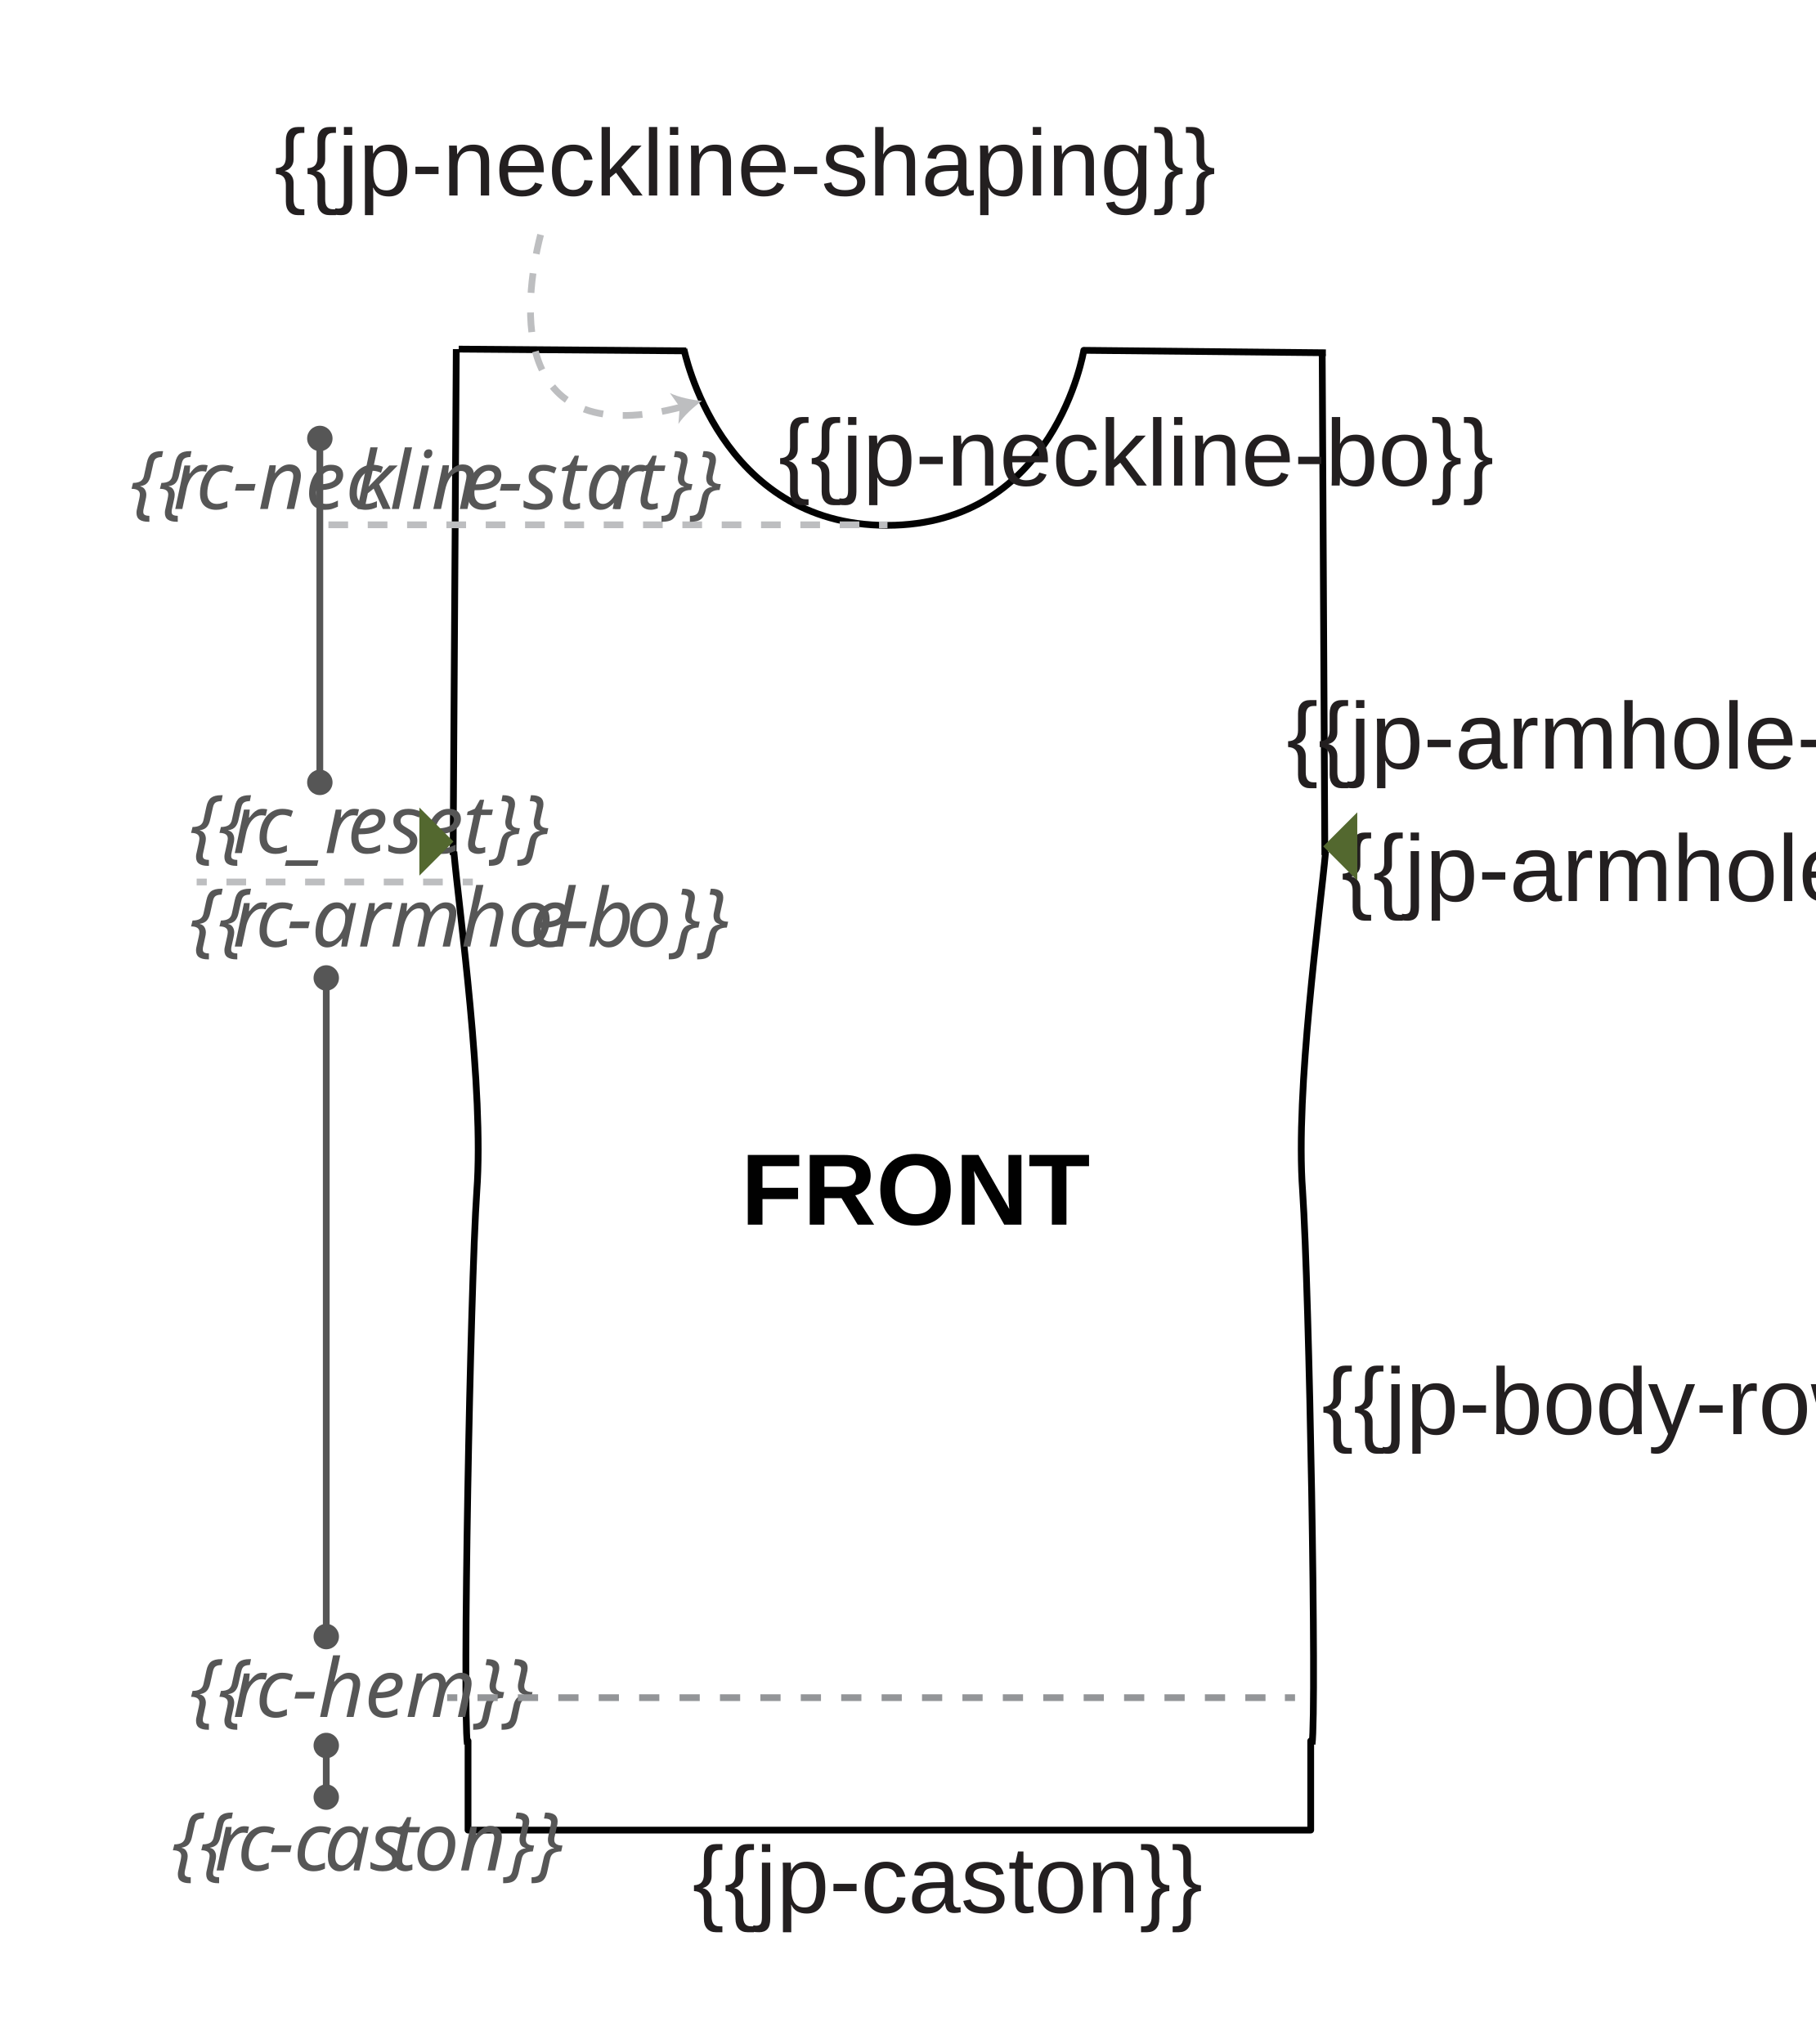
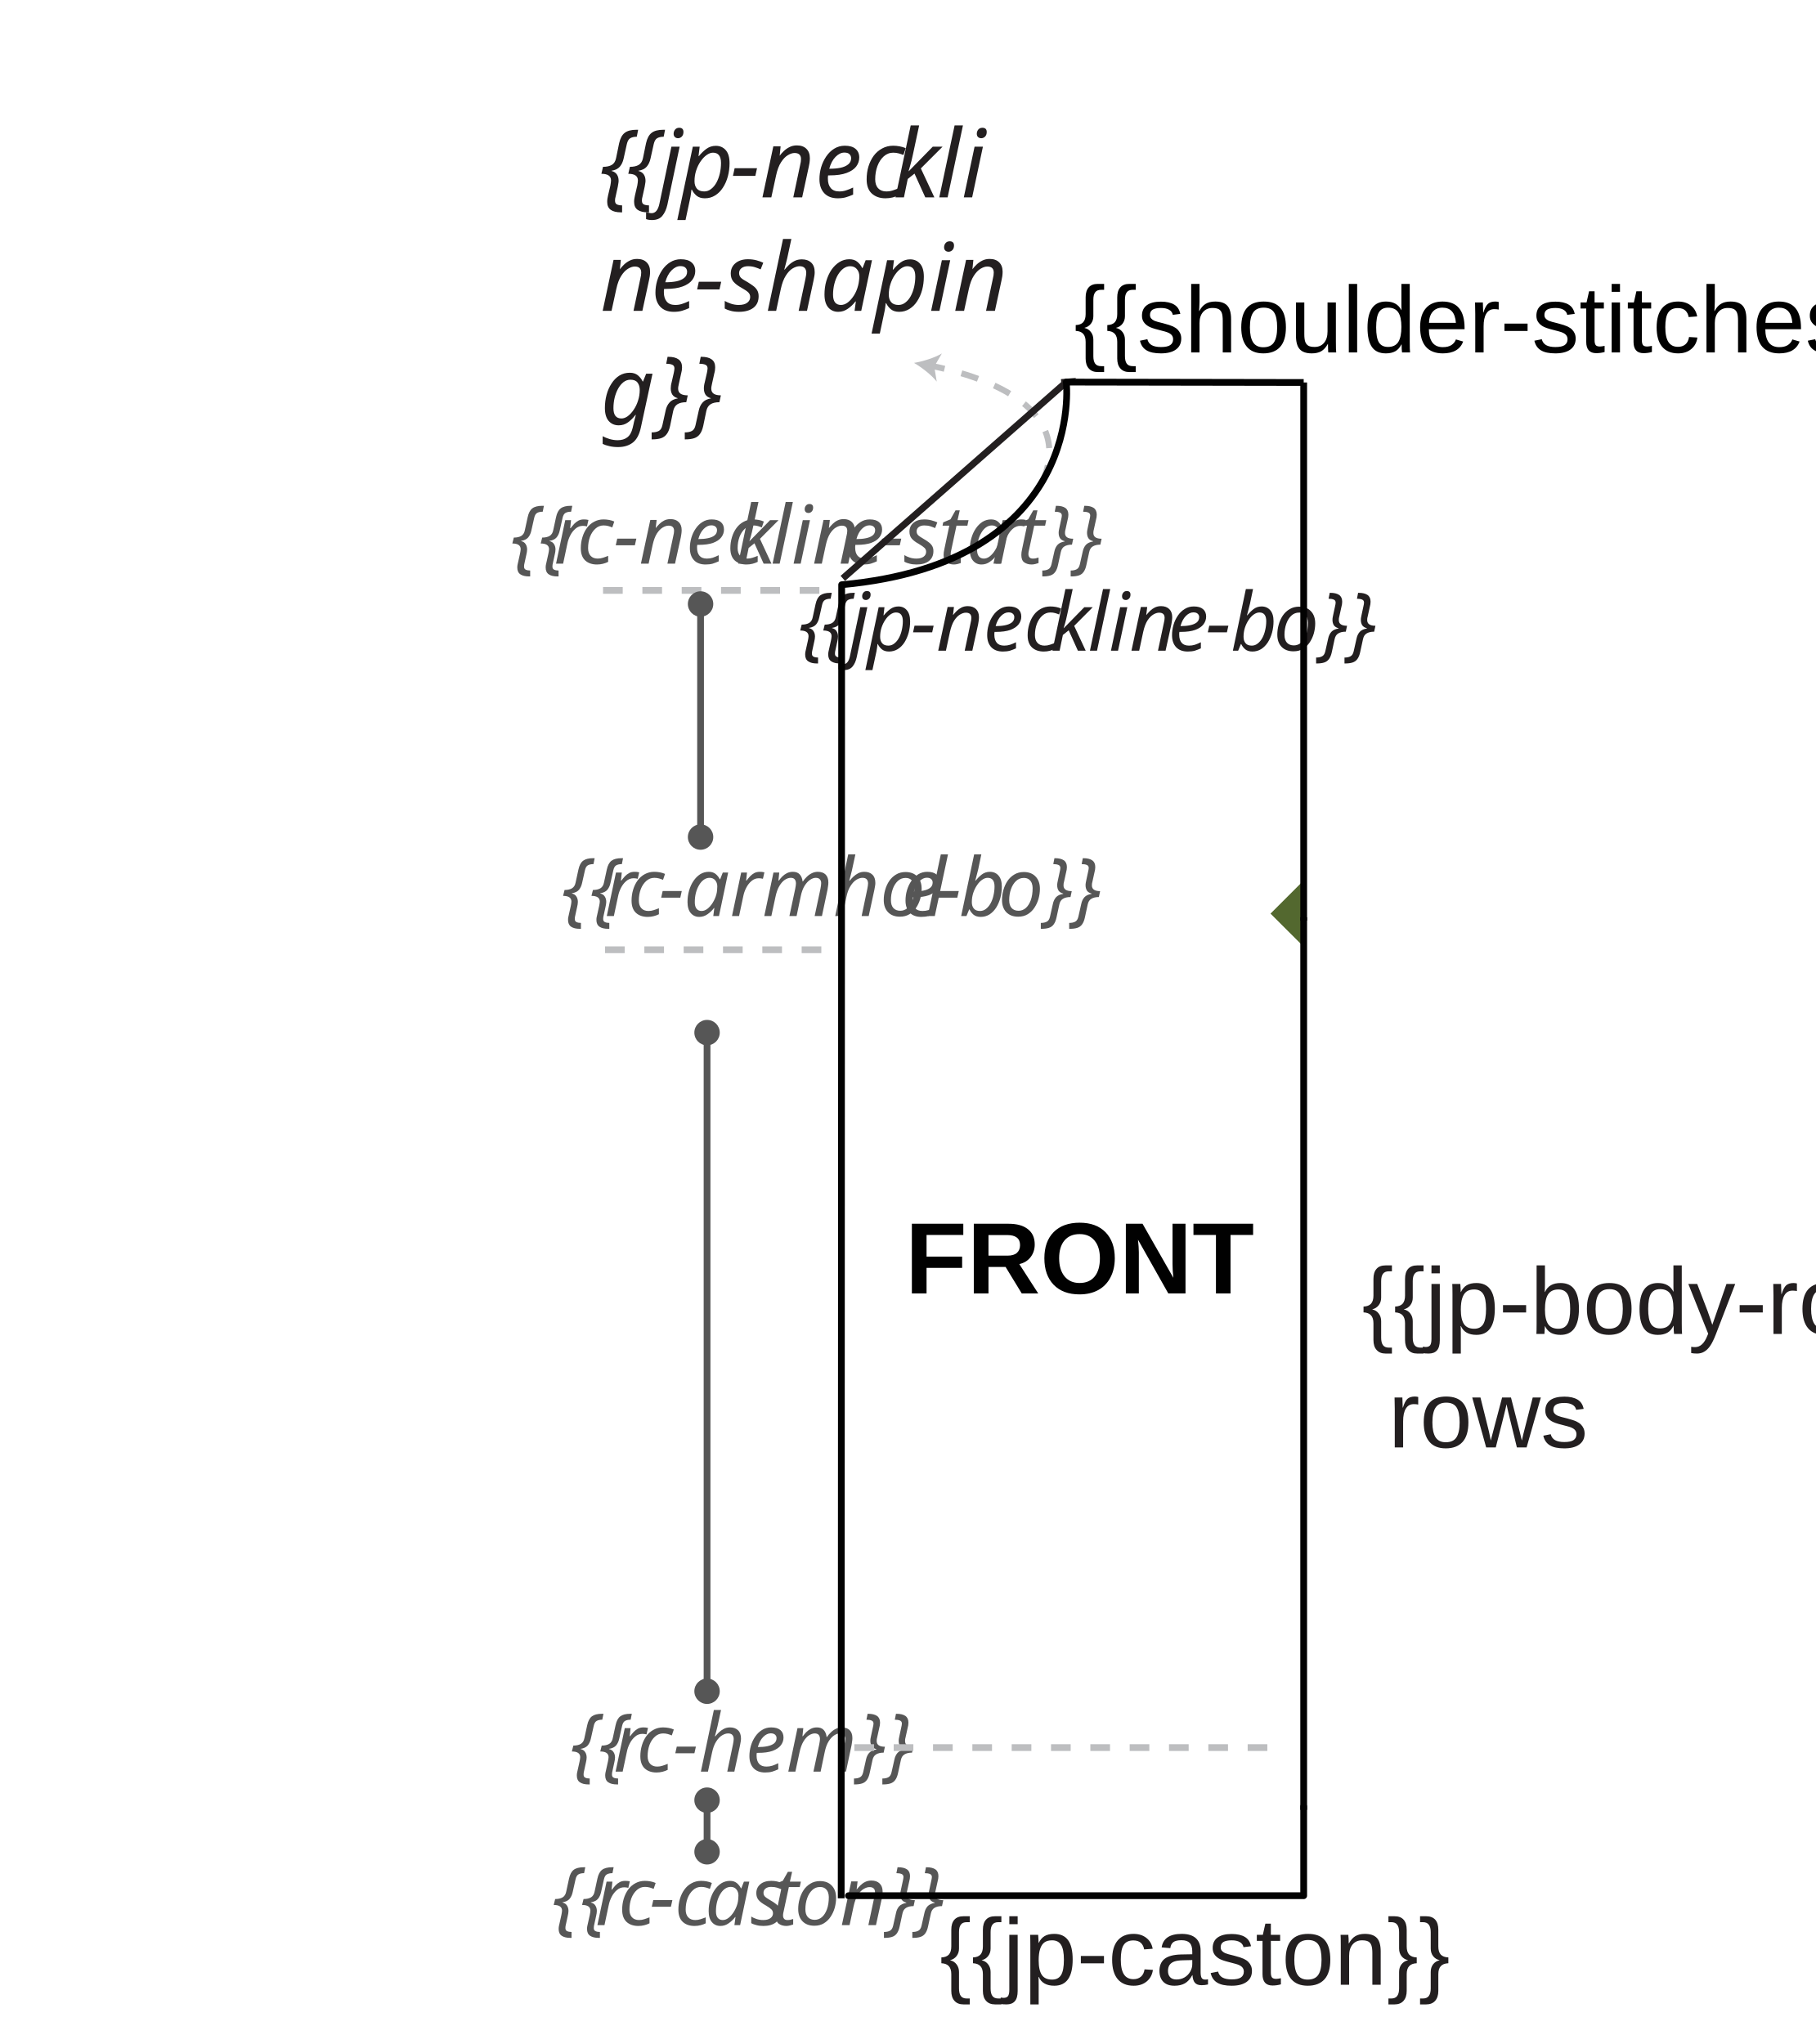
- <svg xmlns="http://www.w3.org/2000/svg" id="full" width="3.73in" height="4.2in" viewBox="0 0 268.64 302.28">
-   <g id="round_body_only">
-     <g id="back">
-       <polyline points="69.26 257.53 69.26 270.73 193.96 270.73 193.96 257.53" fill="none" stroke="#020202" stroke-linecap="round" stroke-linejoin="round" />
-       <path d="M67.16,125.93c.8,8.9,4.5,35.3,3.4,50.2-1,14.9-2.1,76.3-1.4,81.9" fill="none" stroke="#020202" />
-       <path d="M196.16,125.93c-.8,8.9-4.5,35.3-3.4,50.2,1,14.9,2.1,76.3,1.4,81.9" fill="none" stroke="#020202" />
-       <path d="M67.52,51.56l-.47,74.87" fill="none" stroke="#020202" stroke-linejoin="round" />
-       <path d="M195.66,52.27l.39,74.16" fill="none" stroke="#020202" stroke-linejoin="round" />
-       <path d="M101.21,51.56s5.15,26.08,30.05,26.08,29.12-25.9,29.12-25.9l35.82.36" fill="none" stroke="#020202" stroke-linejoin="round" />
-     </g>
-     <line x1="67.88" y1="51.56" x2="101.55" y2="51.82" fill="none" stroke="#020202" stroke-linejoin="round" />
-     <g isolation="isolate">
+ <svg xmlns="http://www.w3.org/2000/svg" id="cardigans" width="3.73in" height="4.2in" viewBox="0 0 268.64 302.28">
+   <g id="japanee_front_copy">
+     <text transform="translate(201.54 197.3)" fill="#231f20" font-family="ArialMT, Arial" font-size="14">
+       <tspan x="0" y="0">{{jp-body-rows}}</tspan>
+       <tspan x="0" y="16.8" xml:space="preserve"> rows</tspan>
+     </text>
+     <g id="targets">
+       <circle id="jp-shoulder" cx="188.12" cy="60.77" r="4.28" fill="none" />
+       <circle id="jp-cast-on" cx="68.37" cy="291.74" r="4.28" fill="none" />
+       <circle id="jp-side-shaping" cx="195.25" cy="212.37" r="4.28" fill="none" />
+       <circle id="jp-armhole" cx="197.62" cy="136.33" r="4.28" fill="none" />
+       <circle id="jp-armhole-shaping" cx="197.62" cy="112.09" r="4.28" fill="none" />
+       <circle id="jp-neckline" cx="77.2" cy="20.97" r="4.28" fill="none" />
+       <circle id="jp-neck-center" cx="129.96" cy="76.45" r="4.28" fill="none" />
+       <circle id="jp-rows-neckine" cx="38.89" cy="67.89" r="4.28" fill="none" />
+       <circle id="jp-rows-reset" cx="38.89" cy="132.05" r="4.28" fill="none" />
+       <circle id="jp-rows-armhole-start" cx="38.89" cy="144.88" r="4.28" fill="none" />
+       <circle id="jp-rows-hem" cx="38.89" cy="260.84" r="4.28" fill="none" />
+       <circle id="jp-rows-cast-on" cx="39.36" cy="280.81" r="4.28" fill="none" />
+     </g>
+     <text transform="translate(139.07 293.62)" fill="#231f20" font-family="ArialMT, Arial" font-size="14">
+       <tspan x="0" y="0">{{jp-caston}}</tspan>
+     </text>
+     <g isolation="isolate">
+       <text transform="translate(75.69 83.31)" fill="#565656" font-family="MyriadPro-It, 'Myriad Pro'" font-size="12" font-style="italic" isolation="isolate">
+         <tspan x="0" y="0">{{</tspan>
+       </text>
+       <text transform="translate(81.94 83.31)" fill="#565656" font-family="MyriadPro-It, 'Myriad Pro'" font-size="12" font-style="italic" isolation="isolate">
+         <tspan x="0" y="0">r</tspan>
+       </text>
+       <text transform="translate(85.37 83.31)" fill="#565656" font-family="MyriadPro-It, 'Myriad Pro'" font-size="12" font-style="italic" isolation="isolate">
+         <tspan x="0" y="0">c-nec</tspan>
+       </text>
+       <text transform="translate(108.91 83.31)" fill="#565656" font-family="MyriadPro-It, 'Myriad Pro'" font-size="12" font-style="italic" isolation="isolate">
+         <tspan x="0" y="0">k</tspan>
+       </text>
+       <text transform="translate(114 83.31)" fill="#565656" font-family="MyriadPro-It, 'Myriad Pro'" font-size="12" font-style="italic" isolation="isolate">
+         <tspan x="0" y="0">lin</tspan>
+       </text>
+       <text transform="translate(124.91 83.31)" fill="#565656" font-family="MyriadPro-It, 'Myriad Pro'" font-size="12" font-style="italic" isolation="isolate" letter-spacing="0em">
+         <tspan x="0" y="0">e</tspan>
+       </text>
+       <text transform="translate(130.01 83.31)" fill="#565656" font-family="MyriadPro-It, 'Myriad Pro'" font-size="12" font-style="italic" isolation="isolate">
+         <tspan x="0" y="0">-sta</tspan>
+       </text>
+       <text transform="translate(146.67 83.31)" fill="#565656" font-family="MyriadPro-It, 'Myriad Pro'" font-size="12" font-style="italic" isolation="isolate" letter-spacing=".03em">
+         <tspan x="0" y="0">r</tspan>
+       </text>
+       <text transform="translate(150.45 83.31)" fill="#565656" font-family="MyriadPro-It, 'Myriad Pro'" font-size="12" font-style="italic" isolation="isolate">
+         <tspan x="0" y="0">t}}</tspan>
+       </text>
+     </g>
+     <path d="M154.25,71.23c5.09-11.61-10.01-15.91-16.34-17.17" fill="none" stroke="#bdbec0" stroke-dasharray="2.59 2.59" stroke-miterlimit="10" stroke-width=".89" />
+     <path d="M135.26,53.6c1.33-.23,3.02-.74,4.12-1.4l-1.13,1.95.37,2.22c-.8-1.01-2.2-2.08-3.36-2.77Z" fill="#bdbec0" />
+     <g isolation="isolate">
+       <text transform="translate(83.2 135.46)" fill="#565656" font-family="MyriadPro-It, 'Myriad Pro'" font-size="12" font-style="italic" isolation="isolate">
+         <tspan x="0" y="0">{{</tspan>
+       </text>
+       <text transform="translate(89.45 135.46)" fill="#565656" font-family="MyriadPro-It, 'Myriad Pro'" font-size="12" font-style="italic" isolation="isolate">
+         <tspan x="0" y="0">r</tspan>
+       </text>
+       <text transform="translate(92.88 135.46)" fill="#565656" font-family="MyriadPro-It, 'Myriad Pro'" font-size="12" font-style="italic" isolation="isolate">
+         <tspan x="0" y="0">c</tspan>
+       </text>
+       <text transform="translate(97.53 135.46)" fill="#565656" font-family="MyriadPro-It, 'Myriad Pro'" font-size="12" font-style="italic" isolation="isolate" letter-spacing=".02em">
+         <tspan x="0" y="0">-</tspan>
+       </text>
+       <text transform="translate(101.16 135.46)" fill="#565656" font-family="MyriadPro-It, 'Myriad Pro'" font-size="12" font-style="italic" isolation="isolate">
+         <tspan x="0" y="0">armhol</tspan>
+       </text>
+       <text transform="translate(133.42 135.46)" fill="#565656" font-family="MyriadPro-It, 'Myriad Pro'" font-size="12" font-style="italic" isolation="isolate" letter-spacing="0em">
+         <tspan x="0" y="0">e</tspan>
+       </text>
+       <text transform="translate(138.52 135.46)" fill="#565656" font-family="MyriadPro-It, 'Myriad Pro'" font-size="12" font-style="italic" isolation="isolate">
+         <tspan x="0" y="0">-</tspan>
+       </text>
+       <text transform="translate(141.89 135.46)" fill="#565656" font-family="MyriadPro-It, 'Myriad Pro'" font-size="12" font-style="italic" isolation="isolate">
+         <tspan x="0" y="0">b</tspan>
+       </text>
+       <text transform="translate(147.7 135.46)" fill="#565656" font-family="MyriadPro-It, 'Myriad Pro'" font-size="12" font-style="italic" isolation="isolate">
+         <tspan x="0" y="0">o}}</tspan>
+       </text>
+     </g>
+     <line x1="89.53" y1="140.45" x2="123.04" y2="140.45" fill="none" stroke="#bdbec0" stroke-dasharray="2.91 2.91" stroke-miterlimit="10" />
+     <line x1="89.24" y1="87.27" x2="122.98" y2="87.27" fill="none" stroke="#bdbec0" stroke-dasharray="2.91 2.91" stroke-miterlimit="10" />
+     <g isolation="isolate">
+       <text transform="translate(81.81 284.79)" fill="#565656" font-family="MyriadPro-It, 'Myriad Pro'" font-size="12" font-style="italic" isolation="isolate">
+         <tspan x="0" y="0">{{</tspan>
+       </text>
+       <text transform="translate(88.06 284.79)" fill="#565656" font-family="MyriadPro-It, 'Myriad Pro'" font-size="12" font-style="italic" isolation="isolate">
+         <tspan x="0" y="0">r</tspan>
+       </text>
+       <text transform="translate(91.49 284.79)" fill="#565656" font-family="MyriadPro-It, 'Myriad Pro'" font-size="12" font-style="italic" isolation="isolate">
+         <tspan x="0" y="0">c</tspan>
+       </text>
+       <text transform="translate(96.14 284.79)" fill="#565656" font-family="MyriadPro-It, 'Myriad Pro'" font-size="12" font-style="italic" isolation="isolate" letter-spacing=".03em">
+         <tspan x="0" y="0">-</tspan>
+       </text>
+       <text transform="translate(99.81 284.79)" fill="#565656" font-family="MyriadPro-It, 'Myriad Pro'" font-size="12" font-style="italic" isolation="isolate" letter-spacing="-.02em">
+         <tspan x="0" y="0">c</tspan>
+       </text>
+       <text transform="translate(104.29 284.79)" fill="#565656" font-family="MyriadPro-It, 'Myriad Pro'" font-size="12" font-style="italic" isolation="isolate">
+         <tspan x="0" y="0">as</tspan>
+       </text>
+       <text transform="translate(114.14 284.79)" fill="#565656" font-family="MyriadPro-It, 'Myriad Pro'" font-size="12" font-style="italic" isolation="isolate">
+         <tspan x="0" y="0">t</tspan>
+       </text>
+       <text transform="translate(117.54 284.79)" fill="#565656" font-family="MyriadPro-It, 'Myriad Pro'" font-size="12" font-style="italic" isolation="isolate">
+         <tspan x="0" y="0">on}}</tspan>
+       </text>
+     </g>
+     <line x1="103.67" y1="89.18" x2="103.67" y2="123.86" fill="none" stroke="#565656" />
+     <path d="M101.79,89.28c0-1.04.84-1.88,1.88-1.88s1.88.84,1.88,1.88-.84,1.88-1.88,1.88-1.88-.84-1.88-1.88Z" fill="#565656" />
+     <path d="M101.79,123.77c0,1.04.84,1.88,1.88,1.88s1.88-.84,1.88-1.88-.84-1.88-1.88-1.88-1.88.84-1.88,1.88Z" fill="#565656" />
+     <line x1="104.63" y1="152.62" x2="104.63" y2="250.28" fill="none" stroke="#565656" />
+     <path d="M102.75,152.71c0-1.04.84-1.88,1.88-1.88s1.88.84,1.88,1.88-.84,1.88-1.88,1.88-1.88-.84-1.88-1.88Z" fill="#565656" />
+     <circle cx="104.63" cy="250.18" r="1.88" fill="#565656" />
+     <line x1="104.63" y1="266.2" x2="104.63" y2="274.04" fill="none" stroke="#565656" />
+     <path d="M102.75,266.3c0-1.04.84-1.88,1.88-1.88s1.88.84,1.88,1.88-.84,1.88-1.88,1.88-1.88-.84-1.88-1.88Z" fill="#565656" />
+     <circle cx="104.63" cy="273.94" r="1.88" fill="#565656" />
+     <g isolation="isolate">
+       <text transform="translate(84.5 262.08)" fill="#565656" font-family="MyriadPro-It, 'Myriad Pro'" font-size="12" font-style="italic" isolation="isolate">
+         <tspan x="0" y="0">{{</tspan>
+       </text>
+       <text transform="translate(90.75 262.08)" fill="#565656" font-family="MyriadPro-It, 'Myriad Pro'" font-size="12" font-style="italic" isolation="isolate">
+         <tspan x="0" y="0">r</tspan>
+       </text>
+       <text transform="translate(94.18 262.08)" fill="#565656" font-family="MyriadPro-It, 'Myriad Pro'" font-size="12" font-style="italic" isolation="isolate">
+         <tspan x="0" y="0">c-hem}}</tspan>
+       </text>
+     </g>
+     <g id="shoulder_stitches" isolation="isolate">
      <g isolation="isolate">
        <g isolation="isolate">
          <g isolation="isolate">
            <g isolation="isolate">
              <g isolation="isolate">
                <g isolation="isolate">
-                   <text transform="translate(109.66 181.13)" fill="#010101" font-family="Arial-BoldMT, Arial" font-size="15" font-weight="700" isolation="isolate">
+                   <g isolation="isolate">
+                     <text transform="translate(158.95 52.05)" fill="#010101" font-family="ArialMT, Arial" font-size="14" isolation="isolate">
+                       <tspan x="0" y="0">{{shoulder-stitches}}sts</tspan>
+                     </text>
+                   </g>
+                 </g>
+               </g>
+             </g>
+           </g>
+         </g>
+       </g>
+     </g>
+     <text transform="translate(118.29 96.19)" fill="#231f20" font-family="MyriadPro-It, 'Myriad Pro'" font-size="12" font-style="italic">
+       <tspan x="0" y="0">{</tspan>
+       <tspan x="3.41" y="0" letter-spacing=".04em">{</tspan>
+       <tspan x="7.31" y="0">j</tspan>
+       <tspan x="10.03" y="0" letter-spacing=".02em">p</tspan>
+       <tspan x="16.51" y="0">-nec</tspan>
+       <tspan x="37.12" y="0" letter-spacing="0em">k</tspan>
+       <tspan x="42.67" y="0">lin</tspan>
+       <tspan x="54.57" y="0" letter-spacing=".01em">e</tspan>
+       <tspan x="60.13" y="0">-</tspan>
+       <tspan x="63.81" y="0" letter-spacing="0em">b</tspan>
+       <tspan x="70.15" y="0">o}}</tspan>
+     </text>
+     <g id="underarm_markers">
+       <polygon points="193.06 140.14 188.01 135.1 193.06 130.05 193.06 140.14" fill="#53682f" />
+     </g>
+     <line x1="126.43" y1="258.52" x2="189.5" y2="258.52" fill="none" stroke="#bdbec0" stroke-dasharray="2.91 2.91" stroke-miterlimit="10" />
+     <text transform="translate(88.84 29.1)" fill="#231f20" font-family="MyriadPro-It, 'Myriad Pro'" font-size="14" font-style="italic">
+       <tspan x="0" y="0">{</tspan>
+       <tspan x="3.98" y="0" letter-spacing=".04em">{</tspan>
+       <tspan x="8.53" y="0">j</tspan>
+       <tspan x="11.7" y="0" letter-spacing=".01em">p</tspan>
+       <tspan x="19.26" y="0">-nec</tspan>
+       <tspan x="43.3" y="0" letter-spacing="0em">k</tspan>
+       <tspan x="49.78" y="0">li</tspan>
+       <tspan x="0" y="16.8">n</tspan>
+       <tspan x="7.48" y="16.8" letter-spacing="0em">e</tspan>
+       <tspan x="13.96" y="16.8">-shapin</tspan>
+       <tspan x="0" y="33.6">g}} </tspan>
+     </text>
+   </g>
+   <g id="bodies_copy">
+     <g id="straight_round_and_v">
+       <polyline points="124.72 85.49 157.79 56.44 157.04 56.5" fill="none" stroke="#231f20" />
+       <polyline points="125.55 280.44 192.92 280.44 192.92 267.24" fill="none" stroke="#020202" stroke-linecap="round" stroke-linejoin="round" />
+       <path d="M192.92,135.64v132.1" fill="none" stroke="#020202" />
+       <path d="M192.92,56.5l-35.13-.06s3.05,26.68-33.24,29.99l-.07,194.39" fill="none" stroke="#020202" stroke-linejoin="round" />
+       <path d="M192.92,56.5v79.64" fill="none" stroke="#020202" stroke-linejoin="round" />
+     </g>
+     <g isolation="isolate">
+       <g isolation="isolate">
+         <g isolation="isolate">
+           <g isolation="isolate">
+             <g isolation="isolate">
+               <g isolation="isolate">
+                 <g isolation="isolate">
+                   <text transform="translate(133.94 191.31)" fill="#010101" font-family="Arial-BoldMT, Arial" font-size="15" font-weight="700" isolation="isolate">
                    <tspan x="0" y="0">FRONT</tspan>
                  </text>
                </g>
              </g>
            </g>
          </g>
        </g>
      </g>
    </g>
  </g>
-   <g id="FRONT_japanese-notation">
-     <g id="japanese-overlay">
-       <circle id="jp-shoulder" cx="192.59" cy="51.06" r="4.28" fill="none" />
-       <circle id="jp-cast-on" cx="72.84" cy="282.03" r="4.28" fill="none" />
-       <circle id="jp-side-shaping" cx="199.72" cy="202.66" r="4.28" fill="none" />
-       <circle id="jp-armhole" cx="202.09" cy="126.62" r="4.28" fill="none" />
-       <circle id="jp-armhole-shaping" cx="202.09" cy="102.38" r="4.28" fill="none" />
-       <circle id="jp-neckline" cx="81.67" cy="11.26" r="4.28" fill="none" />
-       <circle id="jp-neck-center" cx="134.43" cy="66.74" r="4.28" fill="none" />
-       <circle id="jp-rows-neckine" cx="43.36" cy="58.18" r="4.28" fill="none" />
-       <circle id="jp-rows-reset" cx="43.36" cy="122.34" r="4.28" fill="none" />
-       <circle id="jp-rows-armhole-start" cx="43.36" cy="135.17" r="4.28" fill="none" />
-       <circle id="jp-rows-hem" cx="43.36" cy="251.13" r="4.28" fill="none" />
-       <circle id="jp-rows-cast-on" cx="43.83" cy="271.1" r="4.28" fill="none" />
-     </g>
-     <text transform="translate(102.46 282.94)" fill="#231f20" font-family="ArialMT, Arial" font-size="14">
-       <tspan x="0" y="0">{{jp-caston}}</tspan>
-     </text>
-     <g isolation="isolate">
-       <text transform="translate(25.46 276.7)" fill="#565656" font-family="MyriadPro-It, 'Myriad Pro'" font-size="12" font-style="italic" isolation="isolate">
-         <tspan x="0" y="0">{{</tspan>
-       </text>
-       <text transform="translate(31.71 276.7)" fill="#565656" font-family="MyriadPro-It, 'Myriad Pro'" font-size="12" font-style="italic" isolation="isolate">
-         <tspan x="0" y="0">r</tspan>
-       </text>
-       <text transform="translate(35.14 276.7)" fill="#565656" font-family="MyriadPro-It, 'Myriad Pro'" font-size="12" font-style="italic" isolation="isolate">
-         <tspan x="0" y="0">c</tspan>
-       </text>
-       <text transform="translate(39.79 276.7)" fill="#565656" font-family="MyriadPro-It, 'Myriad Pro'" font-size="12" font-style="italic" isolation="isolate" letter-spacing=".03em">
-         <tspan x="0" y="0">-</tspan>
-       </text>
-       <text transform="translate(43.46 276.7)" fill="#565656" font-family="MyriadPro-It, 'Myriad Pro'" font-size="12" font-style="italic" isolation="isolate" letter-spacing="-.02em">
-         <tspan x="0" y="0">c</tspan>
-       </text>
-       <text transform="translate(47.94 276.7)" fill="#565656" font-family="MyriadPro-It, 'Myriad Pro'" font-size="12" font-style="italic" isolation="isolate">
-         <tspan x="0" y="0">as</tspan>
-       </text>
-       <text transform="translate(57.79 276.7)" fill="#565656" font-family="MyriadPro-It, 'Myriad Pro'" font-size="12" font-style="italic" isolation="isolate">
-         <tspan x="0" y="0">t</tspan>
-       </text>
-       <text transform="translate(61.19 276.7)" fill="#565656" font-family="MyriadPro-It, 'Myriad Pro'" font-size="12" font-style="italic" isolation="isolate">
-         <tspan x="0" y="0">on}}</tspan>
-       </text>
-     </g>
-     <g isolation="isolate">
-       <text transform="translate(28.15 253.99)" fill="#565656" font-family="MyriadPro-It, 'Myriad Pro'" font-size="12" font-style="italic" isolation="isolate">
-         <tspan x="0" y="0">{{</tspan>
-       </text>
-       <text transform="translate(34.4 253.99)" fill="#565656" font-family="MyriadPro-It, 'Myriad Pro'" font-size="12" font-style="italic" isolation="isolate">
-         <tspan x="0" y="0">r</tspan>
-       </text>
-       <text transform="translate(37.83 253.99)" fill="#565656" font-family="MyriadPro-It, 'Myriad Pro'" font-size="12" font-style="italic" isolation="isolate">
-         <tspan x="0" y="0">c-hem}}</tspan>
-       </text>
-     </g>
-     <g isolation="isolate">
-       <text transform="translate(28.15 139.98)" fill="#565656" font-family="MyriadPro-It, 'Myriad Pro'" font-size="12" font-style="italic" isolation="isolate">
-         <tspan x="0" y="0">{{</tspan>
-       </text>
-       <text transform="translate(34.4 139.98)" fill="#565656" font-family="MyriadPro-It, 'Myriad Pro'" font-size="12" font-style="italic" isolation="isolate">
-         <tspan x="0" y="0">r</tspan>
-       </text>
-       <text transform="translate(37.83 139.98)" fill="#565656" font-family="MyriadPro-It, 'Myriad Pro'" font-size="12" font-style="italic" isolation="isolate">
-         <tspan x="0" y="0">c</tspan>
-       </text>
-       <text transform="translate(42.48 139.98)" fill="#565656" font-family="MyriadPro-It, 'Myriad Pro'" font-size="12" font-style="italic" isolation="isolate" letter-spacing=".02em">
-         <tspan x="0" y="0">-</tspan>
-       </text>
-       <text transform="translate(46.11 139.98)" fill="#565656" font-family="MyriadPro-It, 'Myriad Pro'" font-size="12" font-style="italic" isolation="isolate">
-         <tspan x="0" y="0">armhol</tspan>
-       </text>
-       <text transform="translate(78.37 139.98)" fill="#565656" font-family="MyriadPro-It, 'Myriad Pro'" font-size="12" font-style="italic" isolation="isolate" letter-spacing="0em">
-         <tspan x="0" y="0">e</tspan>
-       </text>
-       <text transform="translate(83.47 139.98)" fill="#565656" font-family="MyriadPro-It, 'Myriad Pro'" font-size="12" font-style="italic" isolation="isolate">
-         <tspan x="0" y="0">-</tspan>
-       </text>
-       <text transform="translate(86.84 139.98)" fill="#565656" font-family="MyriadPro-It, 'Myriad Pro'" font-size="12" font-style="italic" isolation="isolate">
-         <tspan x="0" y="0">b</tspan>
-       </text>
-       <text transform="translate(92.65 139.98)" fill="#565656" font-family="MyriadPro-It, 'Myriad Pro'" font-size="12" font-style="italic" isolation="isolate">
-         <tspan x="0" y="0">o}}</tspan>
-       </text>
-     </g>
-     <g isolation="isolate">
-       <text transform="translate(28.15 126.14)" fill="#565656" font-family="MyriadPro-It, 'Myriad Pro'" font-size="12" font-style="italic" isolation="isolate">
-         <tspan x="0" y="0">{{</tspan>
-       </text>
-       <text transform="translate(34.4 126.14)" fill="#565656" font-family="MyriadPro-It, 'Myriad Pro'" font-size="12" font-style="italic" isolation="isolate">
-         <tspan x="0" y="0">r</tspan>
-       </text>
-       <text transform="translate(37.83 126.14)" fill="#565656" font-family="MyriadPro-It, 'Myriad Pro'" font-size="12" font-style="italic" isolation="isolate">
-         <tspan x="0" y="0">c_</tspan>
-       </text>
-       <text transform="translate(47.98 126.14)" fill="#565656" font-family="MyriadPro-It, 'Myriad Pro'" font-size="12" font-style="italic" isolation="isolate">
-         <tspan x="0" y="0">r</tspan>
-       </text>
-       <text transform="translate(51.41 126.14)" fill="#565656" font-family="MyriadPro-It, 'Myriad Pro'" font-size="12" font-style="italic" isolation="isolate">
-         <tspan x="0" y="0">eset}}</tspan>
-       </text>
-     </g>
-     <text transform="translate(190.38 113.64)" fill="#231f20" font-family="ArialMT, Arial" font-size="14">
-       <tspan x="0" y="0">{{jp-armhole-shaping}}</tspan>
-     </text>
-     <text transform="translate(40.6 28.83)" fill="#231f20" font-family="ArialMT, Arial" font-size="14">
-       <tspan x="0" y="0">{{jp-neckline-shaping}}</tspan>
-     </text>
-     <line x1="66.17" y1="251.13" x2="67.67" y2="251.13" fill="none" stroke="#939598" stroke-miterlimit="10" />
-     <line x1="70.66" y1="251.13" x2="188.64" y2="251.13" fill="none" stroke="#939598" stroke-dasharray="2.99 2.99" stroke-miterlimit="10" />
-     <line x1="190.14" y1="251.13" x2="191.64" y2="251.13" fill="none" stroke="#939598" stroke-miterlimit="10" />
-     <line x1="29.1" y1="130.42" x2="30.6" y2="130.42" fill="none" stroke="#bdbec0" stroke-miterlimit="10" />
-     <line x1="33.51" y1="130.42" x2="67.02" y2="130.42" fill="none" stroke="#bdbec0" stroke-dasharray="2.91 2.91" stroke-miterlimit="10" />
-     <line x1="68.47" y1="130.42" x2="69.97" y2="130.42" fill="none" stroke="#bdbec0" stroke-miterlimit="10" />
-     <line x1="48.6" y1="77.56" x2="131.33" y2="77.56" fill="none" stroke="#bdbec0" stroke-dasharray="2.91 2.91" stroke-miterlimit="10" />
-     <line x1="47.33" y1="64.69" x2="47.33" y2="115.77" fill="none" stroke="#565656" />
-     <circle cx="47.33" cy="64.78" r="1.88" fill="#565656" />
-     <path d="M45.45,115.68c0,1.04.84,1.88,1.88,1.88s1.88-.84,1.88-1.88-.84-1.88-1.88-1.88-1.88.84-1.88,1.88Z" fill="#565656" />
-     <line x1="48.28" y1="144.53" x2="48.28" y2="242.19" fill="none" stroke="#565656" />
-     <circle cx="48.28" cy="144.62" r="1.88" fill="#565656" />
-     <circle cx="48.28" cy="242.09" r="1.88" fill="#565656" />
-     <line x1="48.28" y1="258.11" x2="48.28" y2="265.95" fill="none" stroke="#565656" />
-     <path d="M46.4,258.21c0-1.04.84-1.88,1.88-1.88s1.88.84,1.88,1.88-.84,1.88-1.88,1.88-1.88-.84-1.88-1.88Z" fill="#565656" />
-     <circle cx="48.28" cy="265.85" r="1.88" fill="#565656" />
-     <text transform="translate(198.46 133.24)" fill="#231f20" font-family="ArialMT, Arial" font-size="14">
-       <tspan x="0" y="0">{{jp-armhole-bo}}</tspan>
-     </text>
-     <text transform="translate(195.6 212.13)" fill="#231f20" font-family="ArialMT, Arial" font-size="14">
-       <tspan x="0" y="0">{{jp-body-rows}}</tspan>
-     </text>
-     <text transform="translate(115.21 71.75)" fill="#231f20" font-family="ArialMT, Arial" font-size="14">
-       <tspan x="0" y="0">{{jp-neckline-bo}}</tspan>
-     </text>
-     <path d="M80,34.63c-2.75,10.66-4.51,32.27,20.99,25.45" fill="none" stroke="#bdbec0" stroke-dasharray="2.91 2.91" stroke-miterlimit="10" />
-     <path d="M103.88,59.22c-1.23.88-2.69,2.22-3.49,3.42l.2-2.52-1.46-2.06c1.31.63,3.24,1.03,4.75,1.16Z" fill="#bdbec0" />
-     <g isolation="isolate">
-       <text transform="translate(19.34 75.22)" fill="#565656" font-family="MyriadPro-It, 'Myriad Pro'" font-size="12" font-style="italic" isolation="isolate">
-         <tspan x="0" y="0">{{</tspan>
-       </text>
-       <text transform="translate(25.59 75.22)" fill="#565656" font-family="MyriadPro-It, 'Myriad Pro'" font-size="12" font-style="italic" isolation="isolate">
-         <tspan x="0" y="0">r</tspan>
-       </text>
-       <text transform="translate(29.02 75.22)" fill="#565656" font-family="MyriadPro-It, 'Myriad Pro'" font-size="12" font-style="italic" isolation="isolate">
-         <tspan x="0" y="0">c-nec</tspan>
-       </text>
-       <text transform="translate(52.56 75.22)" fill="#565656" font-family="MyriadPro-It, 'Myriad Pro'" font-size="12" font-style="italic" isolation="isolate">
-         <tspan x="0" y="0">k</tspan>
-       </text>
-       <text transform="translate(57.65 75.22)" fill="#565656" font-family="MyriadPro-It, 'Myriad Pro'" font-size="12" font-style="italic" isolation="isolate">
-         <tspan x="0" y="0">lin</tspan>
-       </text>
-       <text transform="translate(68.56 75.22)" fill="#565656" font-family="MyriadPro-It, 'Myriad Pro'" font-size="12" font-style="italic" isolation="isolate" letter-spacing="0em">
-         <tspan x="0" y="0">e</tspan>
-       </text>
-       <text transform="translate(73.66 75.22)" fill="#565656" font-family="MyriadPro-It, 'Myriad Pro'" font-size="12" font-style="italic" isolation="isolate">
-         <tspan x="0" y="0">-sta</tspan>
-       </text>
-       <text transform="translate(90.32 75.22)" fill="#565656" font-family="MyriadPro-It, 'Myriad Pro'" font-size="12" font-style="italic" isolation="isolate" letter-spacing=".03em">
-         <tspan x="0" y="0">r</tspan>
-       </text>
-       <text transform="translate(94.1 75.22)" fill="#565656" font-family="MyriadPro-It, 'Myriad Pro'" font-size="12" font-style="italic" isolation="isolate">
-         <tspan x="0" y="0">t}}</tspan>
-       </text>
-     </g>
-   </g>
-   <g id="NECK_WIDTH_STS-2" isolation="isolate">
-     <g isolation="isolate">
-       <g isolation="isolate">
-         <g isolation="isolate">
-           <g isolation="isolate">
-             <g isolation="isolate">
-               <g isolation="isolate">
-                 <g isolation="isolate">
-                   <text transform="translate(163.66 43.29)" fill="#010101" font-family="ArialMT, Arial" font-size="12" isolation="isolate">
-                     <tspan x="0" y="0" />
-                   </text>
-                 </g>
-               </g>
-             </g>
-           </g>
-         </g>
-       </g>
-     </g>
-   </g>
-   <g id="markers">
-     <polygon points="62.06 119.4 67.1 124.44 62.06 129.48 62.06 119.4" fill="#53682f" />
-     <polygon points="200.85 130.2 195.81 125.15 200.85 120.11 200.85 130.2" fill="#53682f" />
-   </g>
</svg>
